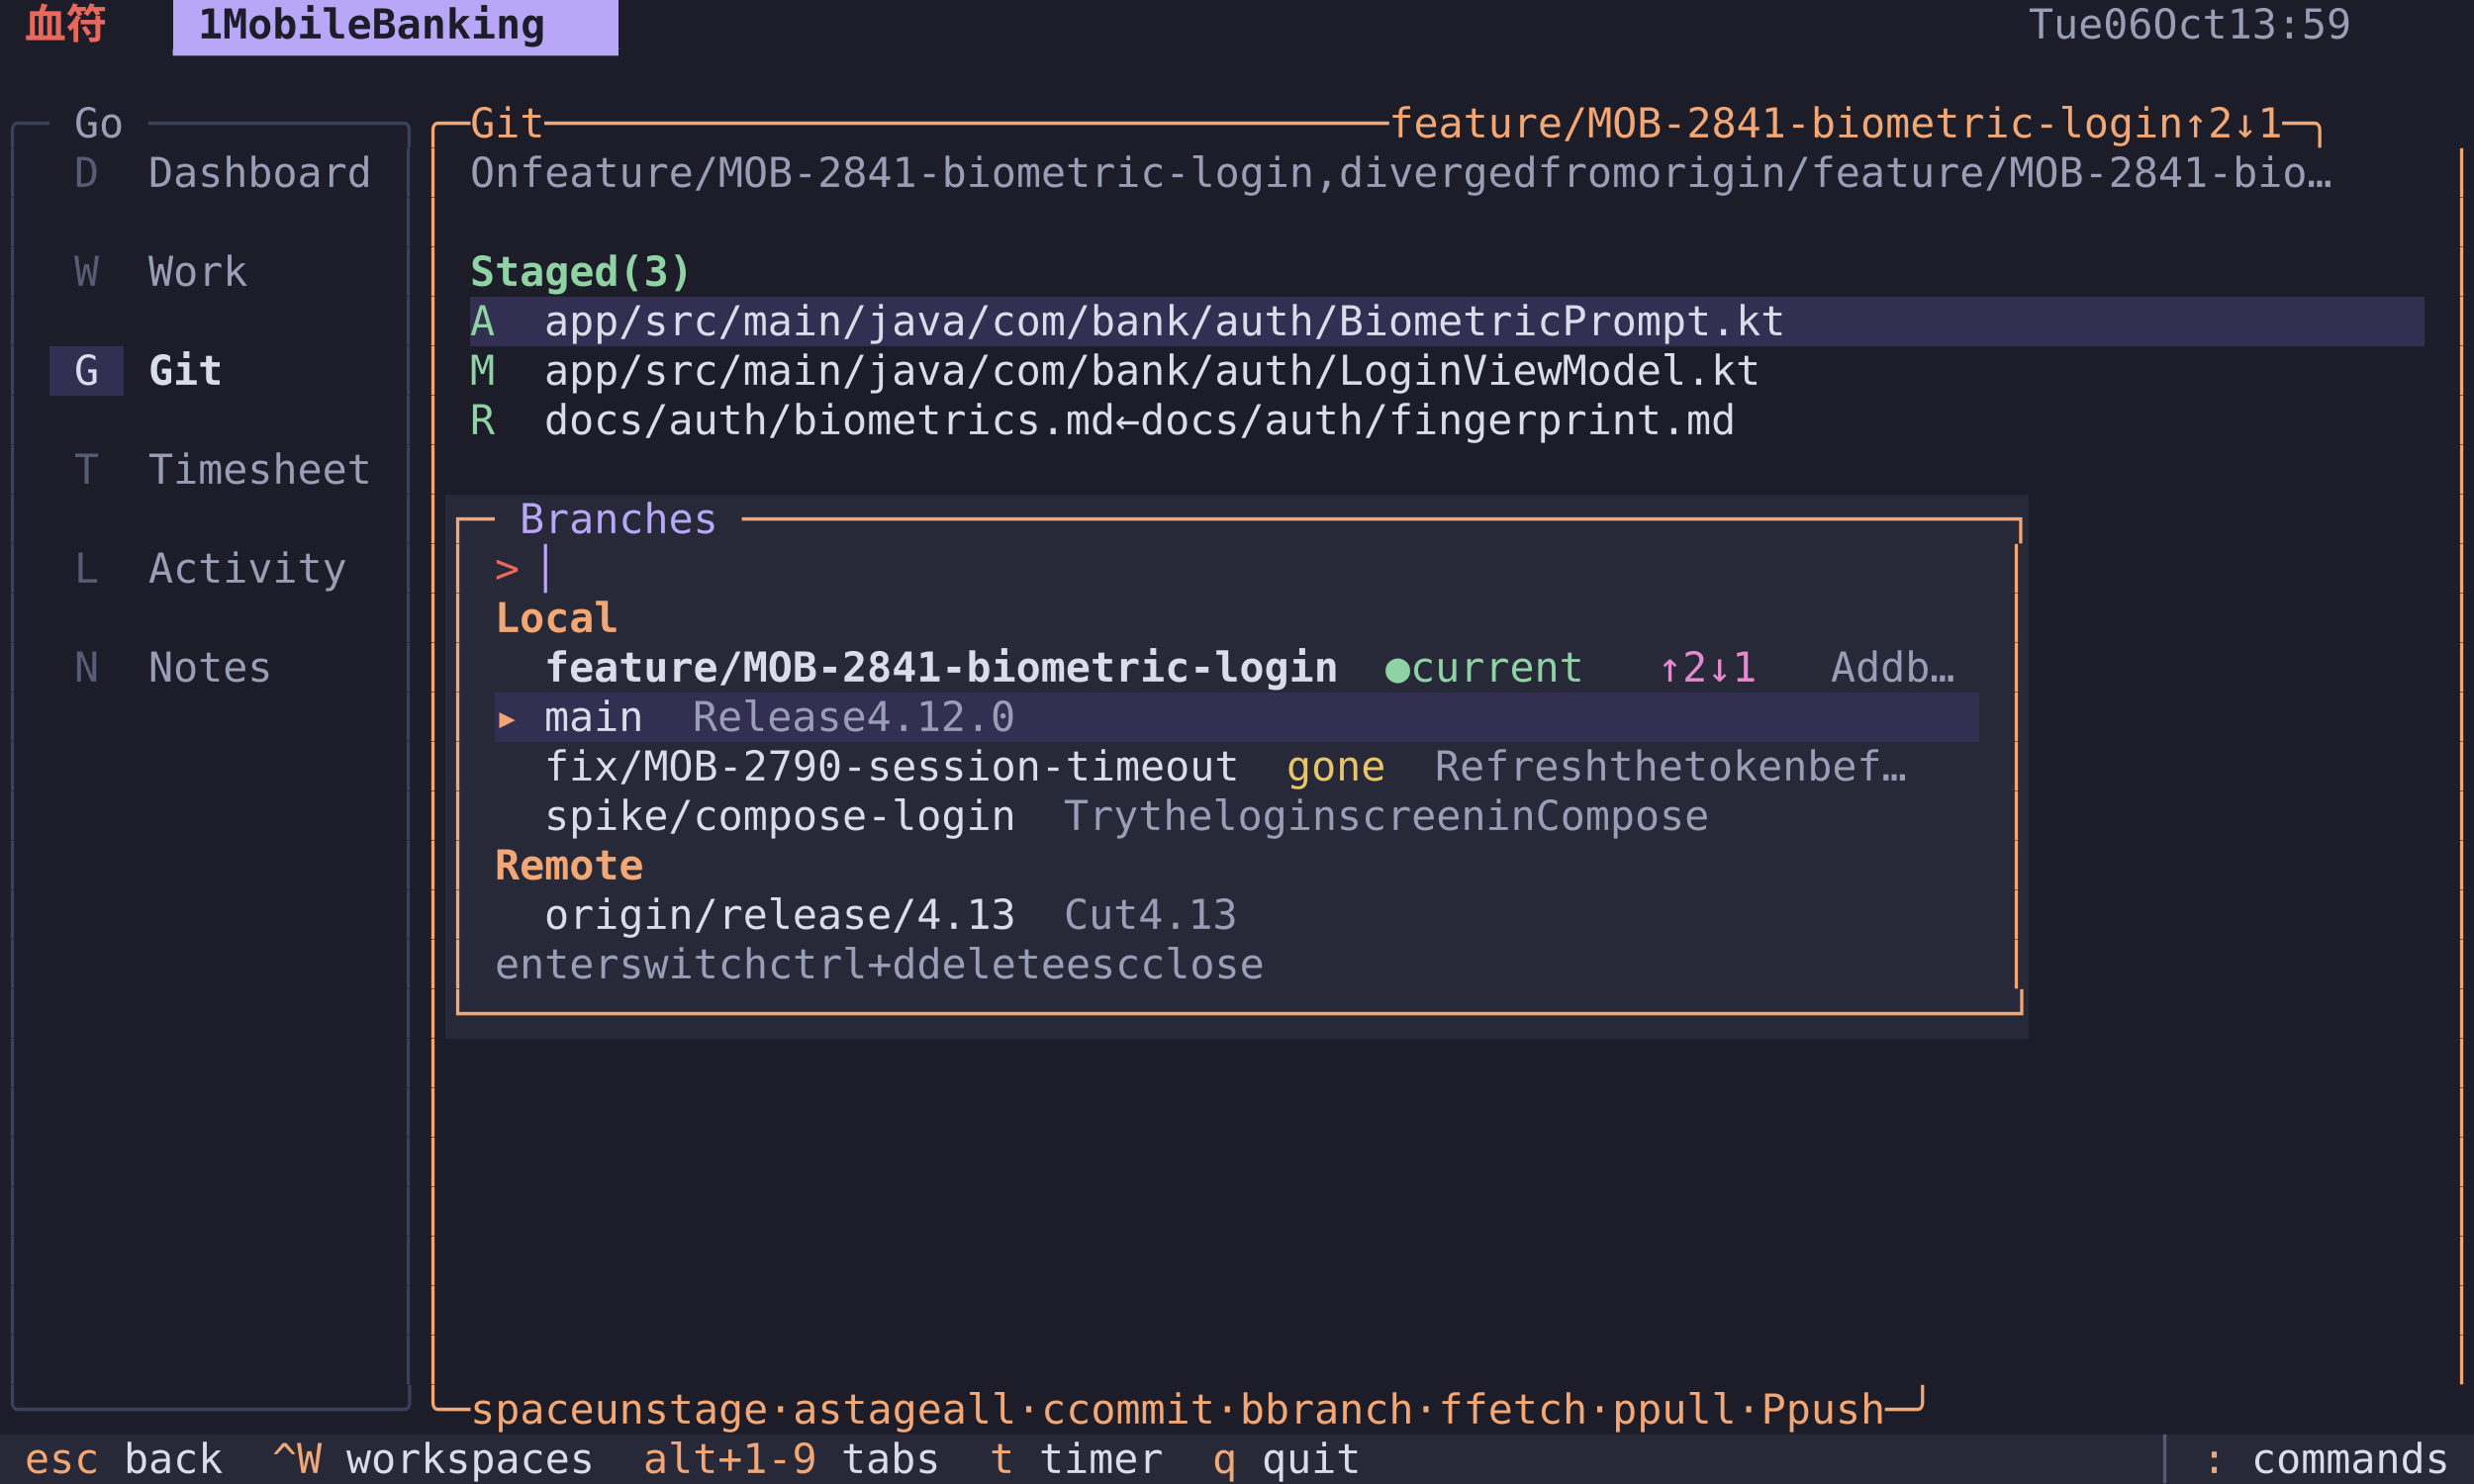
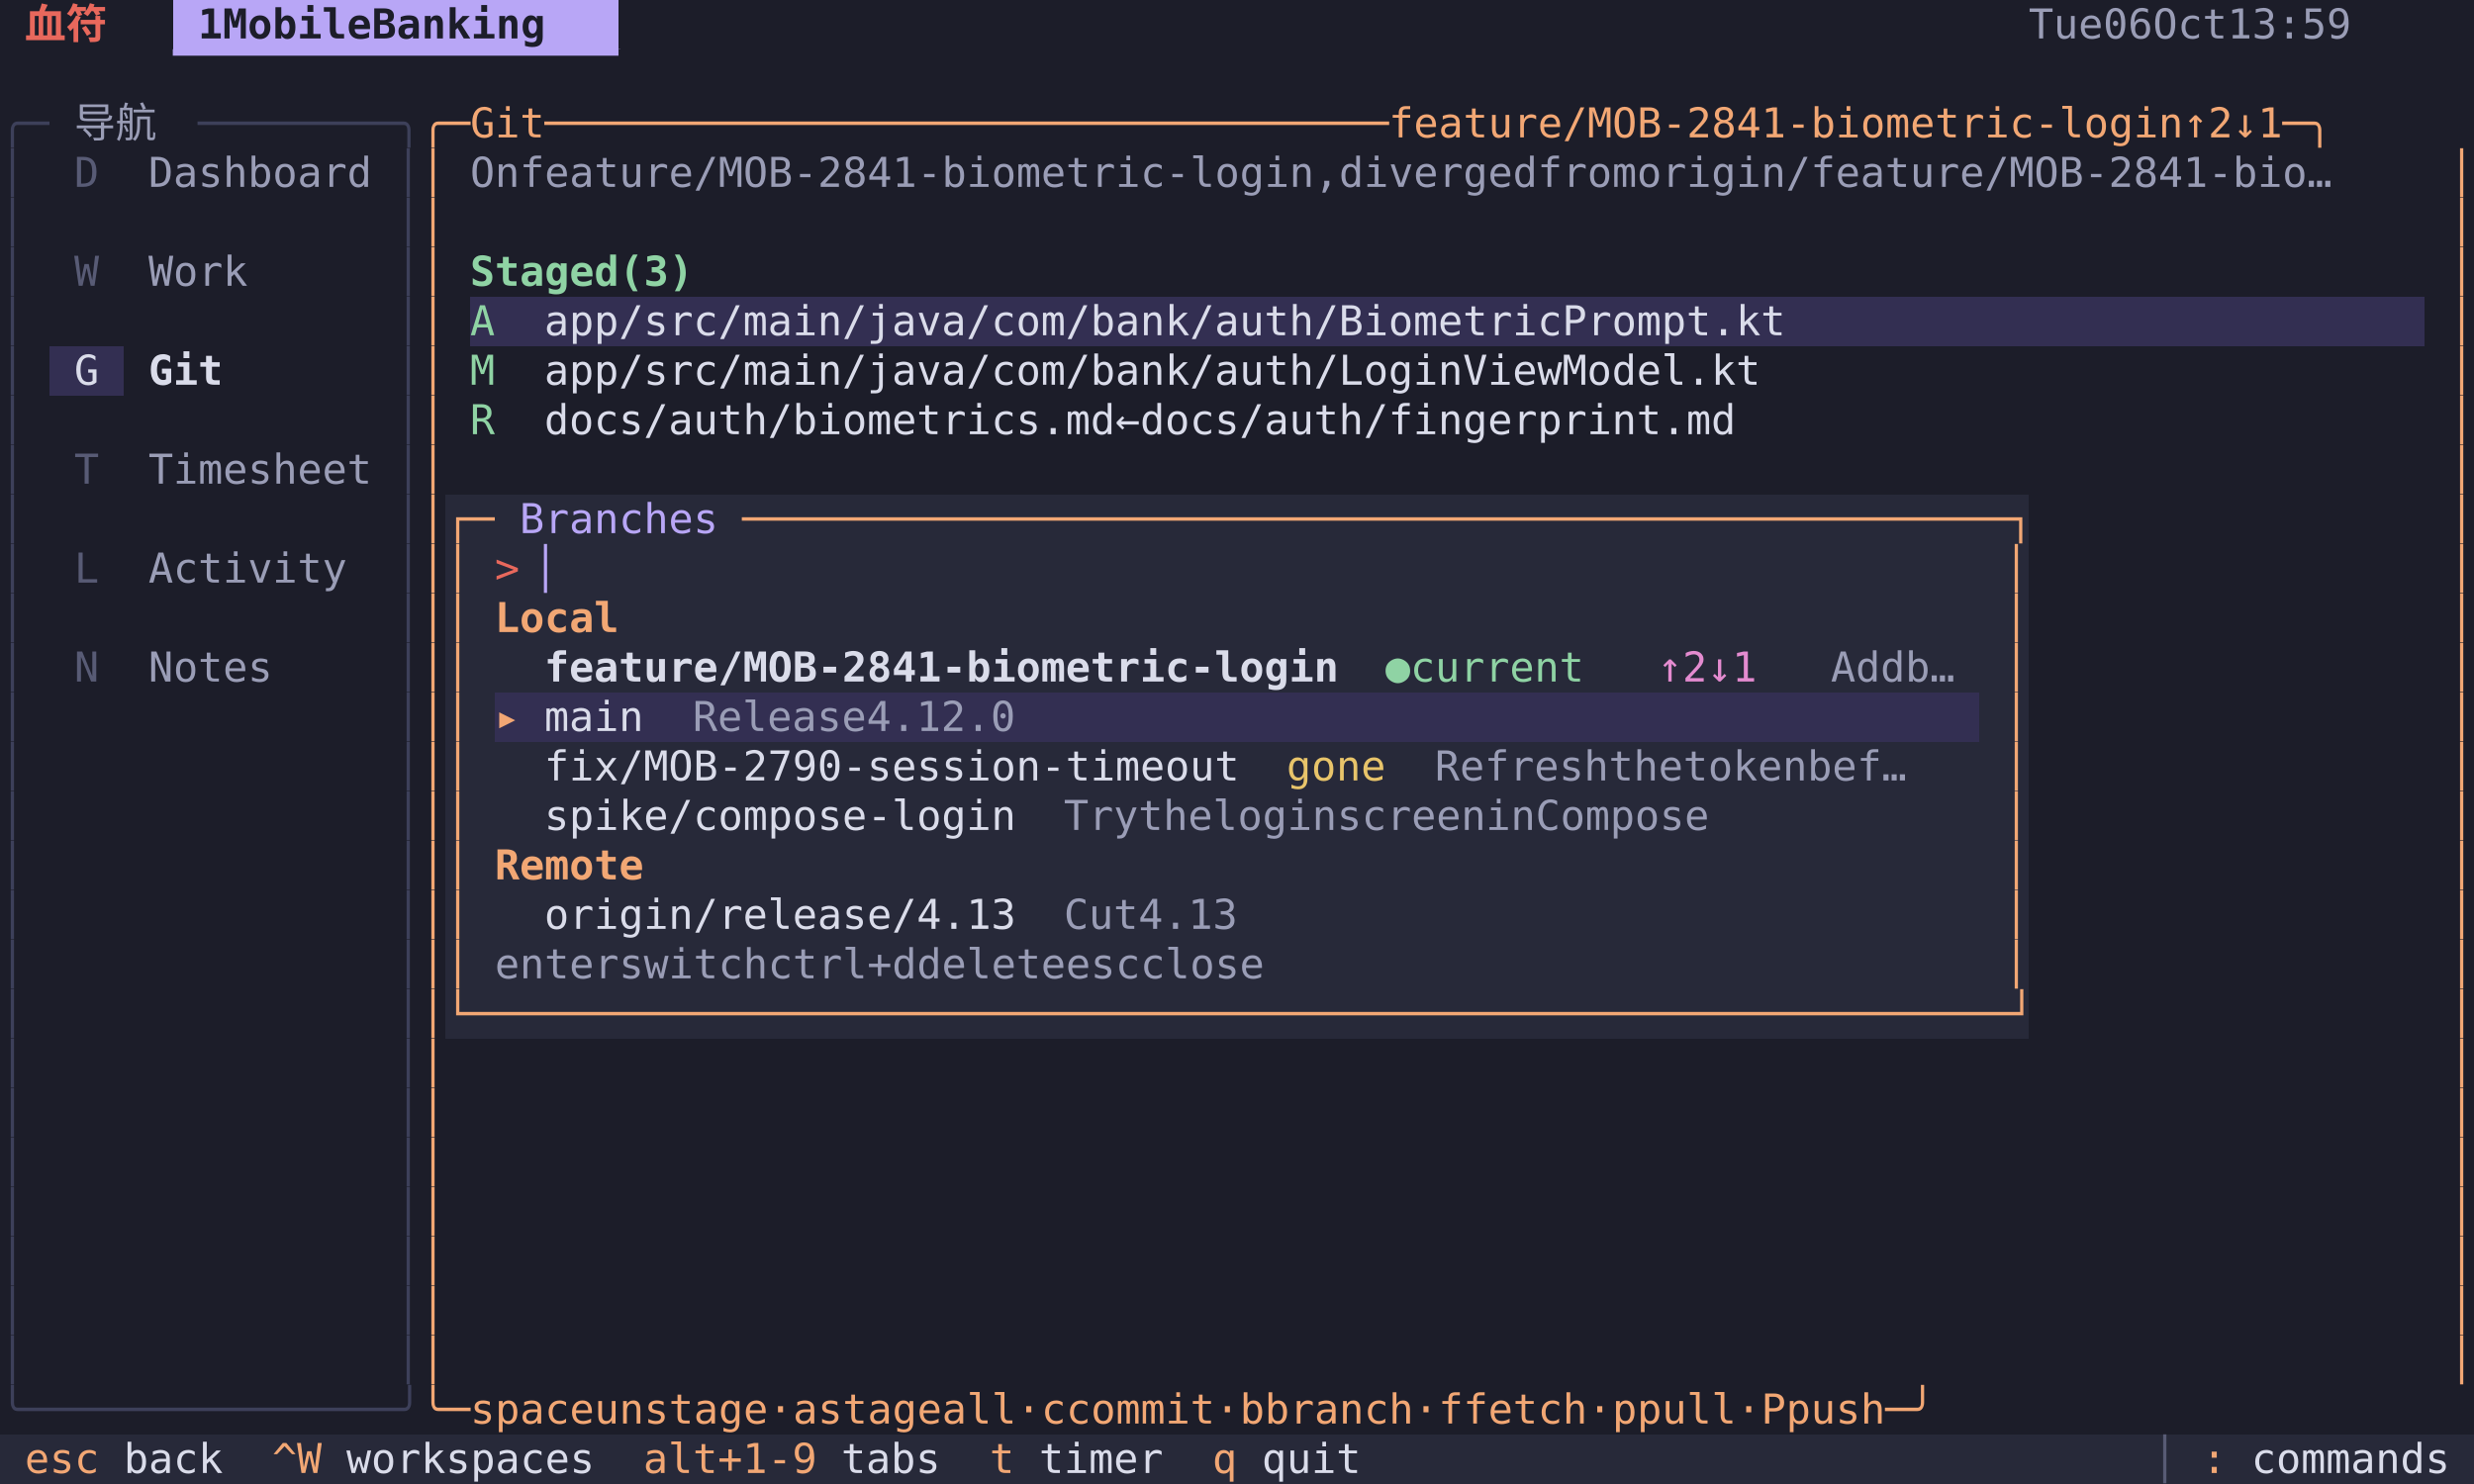
<svg xmlns="http://www.w3.org/2000/svg" width="900" height="540" viewBox="0 0 900 540" font-family="Menlo, 'DejaVu Sans Mono', 'Hiragino Sans GB', 'Noto Sans CJK SC', 'PingFang SC', monospace" font-size="15">
  <rect x="0" y="0" width="9" height="18" fill="#1c1d29" />
  <rect x="9" y="0" width="36" height="18" fill="#1c1d29" />
  <text x="9 27" y="14" fill="#e8685c" font-weight="bold">血符</text>
  <rect x="45" y="0" width="18" height="18" fill="#1c1d29" />
  <rect x="63" y="0" width="162" height="18" fill="#b8a6f6" />
  <text x="72 90 99 108 117 126 135 153 162 171 180 189 198 207" y="14" fill="#1c1d29" font-weight="bold">1MobileBanking</text>
  <rect x="225" y="0" width="513" height="18" fill="#1c1d29" />
  <rect x="738" y="0" width="153" height="18" fill="#1c1d29" />
  <text x="738 747 756 774 783 801 810 819 846 855 864 873 882" y="14" fill="#9a9db6">Tue06Oct13:59</text>
  <rect x="891" y="0" width="9" height="18" fill="#1c1d29" />
  <rect x="0" y="18" width="9" height="18" fill="#1c1d29" />
  <rect x="9" y="18" width="216" height="18" fill="#1c1d29" />
  <text x="63 72 81 90 99 108 117 126 135 144 153 162 171 180 189 198 207 216" y="32" fill="#b8a6f6">▔▔▔▔▔▔▔▔▔▔▔▔▔▔▔▔▔▔</text>
  <rect x="225" y="18" width="675" height="18" fill="#1c1d29" />
  <rect x="0" y="36" width="18" height="18" fill="#1c1d29" />
  <text x="0 9" y="50" fill="#3d405a">╭─</text>
-   <rect x="18" y="36" width="36" height="18" fill="#1c1d29" />
-   <text x="27 36" y="50" fill="#9a9db6">Go</text>
-   <rect x="54" y="36" width="99" height="18" fill="#1c1d29" />
-   <text x="54 63 72 81 90 99 108 117 126 135 144" y="50" fill="#3d405a">──────────╮</text>
+   <rect x="18" y="36" width="54" height="18" fill="#1c1d29" />
+   <text x="27 45" y="50" fill="#9a9db6">导航</text>
+   <rect x="72" y="36" width="81" height="18" fill="#1c1d29" />
+   <text x="72 81 90 99 108 117 126 135 144" y="50" fill="#3d405a">────────╮</text>
  <rect x="153" y="36" width="747" height="18" fill="#1c1d29" />
  <text x="153 162 180 189 198 216 225 234 243 252 261 270 279 288 297 306 315 324 333 342 351 360 369 378 387 396 405 414 423 432 441 450 459 468 477 486 495 504 513 531 540 549 558 567 576 585 594 603 612 621 630 639 648 657 666 675 684 693 702 711 720 729 738 747 756 765 774 783 792 801 810 828 837 855 864 882 891" y="50" fill="#f2a774">╭─Git──────────────────────────────────feature/MOB-2841-biometric-login↑2↓1─╮</text>
  <rect x="0" y="54" width="9" height="18" fill="#1c1d29" />
  <text x="0" y="68" fill="#3d405a">│</text>
  <rect x="9" y="54" width="9" height="18" fill="#1c1d29" />
  <rect x="18" y="54" width="27" height="18" fill="#1c1d29" />
  <text x="27" y="68" fill="#585b75">D</text>
  <rect x="45" y="54" width="90" height="18" fill="#1c1d29" />
  <text x="54 63 72 81 90 99 108 117 126" y="68" fill="#9a9db6">Dashboard</text>
  <rect x="135" y="54" width="9" height="18" fill="#1c1d29" />
  <rect x="144" y="54" width="9" height="18" fill="#1c1d29" />
  <text x="144" y="68" fill="#3d405a">│</text>
  <rect x="153" y="54" width="9" height="18" fill="#1c1d29" />
  <text x="153" y="68" fill="#f2a774">│</text>
  <rect x="162" y="54" width="9" height="18" fill="#1c1d29" />
  <rect x="171" y="54" width="711" height="18" fill="#1c1d29" />
  <text x="171 180 198 207 216 225 234 243 252 261 270 279 288 297 306 315 324 333 342 351 360 369 378 387 396 405 414 423 432 441 450 459 468 477 486 504 513 522 531 540 549 558 567 585 594 603 612 630 639 648 657 666 675 684 693 702 711 720 729 738 747 756 765 774 783 792 801 810 819 828 837 846 855 864 873" y="68" fill="#9a9db6">Onfeature/MOB-2841-biometric-login,divergedfromorigin/feature/MOB-2841-bio…</text>
  <rect x="882" y="54" width="9" height="18" fill="#1c1d29" />
  <rect x="891" y="54" width="9" height="18" fill="#1c1d29" />
  <text x="891" y="68" fill="#f2a774">│</text>
  <rect x="0" y="72" width="9" height="18" fill="#1c1d29" />
  <text x="0" y="86" fill="#3d405a">│</text>
  <rect x="9" y="72" width="135" height="18" fill="#1c1d29" />
  <rect x="144" y="72" width="9" height="18" fill="#1c1d29" />
  <text x="144" y="86" fill="#3d405a">│</text>
  <rect x="153" y="72" width="9" height="18" fill="#1c1d29" />
  <text x="153" y="86" fill="#f2a774">│</text>
  <rect x="162" y="72" width="729" height="18" fill="#1c1d29" />
  <rect x="891" y="72" width="9" height="18" fill="#1c1d29" />
  <text x="891" y="86" fill="#f2a774">│</text>
  <rect x="0" y="90" width="9" height="18" fill="#1c1d29" />
  <text x="0" y="104" fill="#3d405a">│</text>
  <rect x="9" y="90" width="9" height="18" fill="#1c1d29" />
  <rect x="18" y="90" width="27" height="18" fill="#1c1d29" />
  <text x="27" y="104" fill="#585b75">W</text>
  <rect x="45" y="90" width="45" height="18" fill="#1c1d29" />
  <text x="54 63 72 81" y="104" fill="#9a9db6">Work</text>
  <rect x="90" y="90" width="54" height="18" fill="#1c1d29" />
  <rect x="144" y="90" width="9" height="18" fill="#1c1d29" />
  <text x="144" y="104" fill="#3d405a">│</text>
  <rect x="153" y="90" width="9" height="18" fill="#1c1d29" />
  <text x="153" y="104" fill="#f2a774">│</text>
  <rect x="162" y="90" width="9" height="18" fill="#1c1d29" />
  <rect x="171" y="90" width="90" height="18" fill="#1c1d29" />
  <text x="171 180 189 198 207 216 234 243 252" y="104" fill="#8fd3a4" font-weight="bold">Staged(3)</text>
  <rect x="261" y="90" width="630" height="18" fill="#1c1d29" />
  <rect x="891" y="90" width="9" height="18" fill="#1c1d29" />
  <text x="891" y="104" fill="#f2a774">│</text>
  <rect x="0" y="108" width="9" height="18" fill="#1c1d29" />
  <text x="0" y="122" fill="#3d405a">│</text>
  <rect x="9" y="108" width="135" height="18" fill="#1c1d29" />
  <rect x="144" y="108" width="9" height="18" fill="#1c1d29" />
  <text x="144" y="122" fill="#3d405a">│</text>
  <rect x="153" y="108" width="9" height="18" fill="#1c1d29" />
  <text x="153" y="122" fill="#f2a774">│</text>
  <rect x="162" y="108" width="9" height="18" fill="#1c1d29" />
  <rect x="171" y="108" width="27" height="18" fill="#332f52" />
  <text x="171" y="122" fill="#8fd3a4">A</text>
  <rect x="198" y="108" width="684" height="18" fill="#332f52" />
  <text x="198 207 216 225 234 243 252 261 270 279 288 297 306 315 324 333 342 351 360 369 378 387 396 405 414 423 432 441 450 459 468 477 486 495 504 513 522 531 540 549 558 567 576 585 594 603 612 621 630 639" y="122" fill="#dadcea">app/src/main/java/com/bank/auth/BiometricPrompt.kt</text>
  <rect x="882" y="108" width="9" height="18" fill="#1c1d29" />
  <rect x="891" y="108" width="9" height="18" fill="#1c1d29" />
  <text x="891" y="122" fill="#f2a774">│</text>
  <rect x="0" y="126" width="9" height="18" fill="#1c1d29" />
  <text x="0" y="140" fill="#3d405a">│</text>
  <rect x="9" y="126" width="9" height="18" fill="#1c1d29" />
  <rect x="18" y="126" width="27" height="18" fill="#332f52" />
  <text x="27" y="140" fill="#dadcea">G</text>
  <rect x="45" y="126" width="36" height="18" fill="#1c1d29" />
  <text x="54 63 72" y="140" fill="#dadcea" font-weight="bold">Git</text>
  <rect x="81" y="126" width="63" height="18" fill="#1c1d29" />
  <rect x="144" y="126" width="9" height="18" fill="#1c1d29" />
  <text x="144" y="140" fill="#3d405a">│</text>
  <rect x="153" y="126" width="9" height="18" fill="#1c1d29" />
  <text x="153" y="140" fill="#f2a774">│</text>
  <rect x="162" y="126" width="9" height="18" fill="#1c1d29" />
  <rect x="171" y="126" width="27" height="18" fill="#1c1d29" />
  <text x="171" y="140" fill="#8fd3a4">M</text>
  <rect x="198" y="126" width="441" height="18" fill="#1c1d29" />
  <text x="198 207 216 225 234 243 252 261 270 279 288 297 306 315 324 333 342 351 360 369 378 387 396 405 414 423 432 441 450 459 468 477 486 495 504 513 522 531 540 549 558 567 576 585 594 603 612 621 630" y="140" fill="#dadcea">app/src/main/java/com/bank/auth/LoginViewModel.kt</text>
  <rect x="639" y="126" width="252" height="18" fill="#1c1d29" />
  <rect x="891" y="126" width="9" height="18" fill="#1c1d29" />
  <text x="891" y="140" fill="#f2a774">│</text>
  <rect x="0" y="144" width="9" height="18" fill="#1c1d29" />
  <text x="0" y="158" fill="#3d405a">│</text>
  <rect x="9" y="144" width="135" height="18" fill="#1c1d29" />
  <rect x="144" y="144" width="9" height="18" fill="#1c1d29" />
  <text x="144" y="158" fill="#3d405a">│</text>
  <rect x="153" y="144" width="9" height="18" fill="#1c1d29" />
  <text x="153" y="158" fill="#f2a774">│</text>
  <rect x="162" y="144" width="9" height="18" fill="#1c1d29" />
  <rect x="171" y="144" width="27" height="18" fill="#1c1d29" />
  <text x="171" y="158" fill="#8fd3a4">R</text>
  <rect x="198" y="144" width="450" height="18" fill="#1c1d29" />
  <text x="198 207 216 225 234 243 252 261 270 279 288 297 306 315 324 333 342 351 360 369 378 387 396 414 432 441 450 459 468 477 486 495 504 513 522 531 540 549 558 567 576 585 594 603 612 621 630 639" y="158" fill="#dadcea">docs/auth/biometrics.md←docs/auth/fingerprint.md</text>
  <rect x="648" y="144" width="243" height="18" fill="#1c1d29" />
  <rect x="891" y="144" width="9" height="18" fill="#1c1d29" />
  <text x="891" y="158" fill="#f2a774">│</text>
  <rect x="0" y="162" width="9" height="18" fill="#1c1d29" />
  <text x="0" y="176" fill="#3d405a">│</text>
  <rect x="9" y="162" width="9" height="18" fill="#1c1d29" />
  <rect x="18" y="162" width="27" height="18" fill="#1c1d29" />
  <text x="27" y="176" fill="#585b75">T</text>
  <rect x="45" y="162" width="90" height="18" fill="#1c1d29" />
  <text x="54 63 72 81 90 99 108 117 126" y="176" fill="#9a9db6">Timesheet</text>
  <rect x="135" y="162" width="9" height="18" fill="#1c1d29" />
  <rect x="144" y="162" width="9" height="18" fill="#1c1d29" />
  <text x="144" y="176" fill="#3d405a">│</text>
  <rect x="153" y="162" width="9" height="18" fill="#1c1d29" />
  <text x="153" y="176" fill="#f2a774">│</text>
  <rect x="162" y="162" width="729" height="18" fill="#1c1d29" />
  <rect x="891" y="162" width="9" height="18" fill="#1c1d29" />
  <text x="891" y="176" fill="#f2a774">│</text>
  <rect x="0" y="180" width="9" height="18" fill="#1c1d29" />
  <text x="0" y="194" fill="#3d405a">│</text>
  <rect x="9" y="180" width="135" height="18" fill="#1c1d29" />
  <rect x="144" y="180" width="9" height="18" fill="#1c1d29" />
  <text x="144" y="194" fill="#3d405a">│</text>
  <rect x="153" y="180" width="9" height="18" fill="#1c1d29" />
  <text x="153" y="194" fill="#f2a774">│</text>
  <rect x="162" y="180" width="18" height="18" fill="#272939" />
  <text x="162 171" y="194" fill="#f2a774">┌─</text>
  <rect x="180" y="180" width="90" height="18" fill="#272939" />
  <text x="189 198 207 216 225 234 243 252" y="194" fill="#b8a6f6">Branches</text>
  <rect x="270" y="180" width="468" height="18" fill="#272939" />
  <text x="270 279 288 297 306 315 324 333 342 351 360 369 378 387 396 405 414 423 432 441 450 459 468 477 486 495 504 513 522 531 540 549 558 567 576 585 594 603 612 621 630 639 648 657 666 675 684 693 702 711 720 729" y="194" fill="#f2a774">───────────────────────────────────────────────────┐</text>
  <rect x="738" y="180" width="153" height="18" fill="#1c1d29" />
  <rect x="891" y="180" width="9" height="18" fill="#1c1d29" />
  <text x="891" y="194" fill="#f2a774">│</text>
  <rect x="0" y="198" width="9" height="18" fill="#1c1d29" />
  <text x="0" y="212" fill="#3d405a">│</text>
  <rect x="9" y="198" width="9" height="18" fill="#1c1d29" />
  <rect x="18" y="198" width="27" height="18" fill="#1c1d29" />
  <text x="27" y="212" fill="#585b75">L</text>
  <rect x="45" y="198" width="81" height="18" fill="#1c1d29" />
  <text x="54 63 72 81 90 99 108 117" y="212" fill="#9a9db6">Activity</text>
  <rect x="126" y="198" width="18" height="18" fill="#1c1d29" />
  <rect x="144" y="198" width="9" height="18" fill="#1c1d29" />
  <text x="144" y="212" fill="#3d405a">│</text>
  <rect x="153" y="198" width="9" height="18" fill="#1c1d29" />
  <text x="153" y="212" fill="#f2a774">│</text>
  <rect x="162" y="198" width="9" height="18" fill="#272939" />
  <text x="162" y="212" fill="#f2a774">│</text>
  <rect x="171" y="198" width="9" height="18" fill="#272939" />
  <rect x="180" y="198" width="18" height="18" fill="#272939" />
  <text x="180" y="212" fill="#e8685c">&gt;</text>
  <rect x="198" y="198" width="9" height="18" fill="#272939" />
  <text x="198" y="212" fill="#b8a6f6">▏</text>
  <rect x="207" y="198" width="522" height="18" fill="#272939" />
  <rect x="729" y="198" width="9" height="18" fill="#272939" />
  <text x="729" y="212" fill="#f2a774">│</text>
  <rect x="738" y="198" width="153" height="18" fill="#1c1d29" />
  <rect x="891" y="198" width="9" height="18" fill="#1c1d29" />
  <text x="891" y="212" fill="#f2a774">│</text>
  <rect x="0" y="216" width="9" height="18" fill="#1c1d29" />
  <text x="0" y="230" fill="#3d405a">│</text>
  <rect x="9" y="216" width="135" height="18" fill="#1c1d29" />
  <rect x="144" y="216" width="9" height="18" fill="#1c1d29" />
  <text x="144" y="230" fill="#3d405a">│</text>
  <rect x="153" y="216" width="9" height="18" fill="#1c1d29" />
  <text x="153" y="230" fill="#f2a774">│</text>
  <rect x="162" y="216" width="9" height="18" fill="#272939" />
  <text x="162" y="230" fill="#f2a774">│</text>
  <rect x="171" y="216" width="9" height="18" fill="#272939" />
  <rect x="180" y="216" width="45" height="18" fill="#272939" />
  <text x="180 189 198 207 216" y="230" fill="#f2a774" font-weight="bold">Local</text>
  <rect x="225" y="216" width="504" height="18" fill="#272939" />
  <rect x="729" y="216" width="9" height="18" fill="#272939" />
  <text x="729" y="230" fill="#f2a774">│</text>
  <rect x="738" y="216" width="153" height="18" fill="#1c1d29" />
  <rect x="891" y="216" width="9" height="18" fill="#1c1d29" />
  <text x="891" y="230" fill="#f2a774">│</text>
  <rect x="0" y="234" width="9" height="18" fill="#1c1d29" />
  <text x="0" y="248" fill="#3d405a">│</text>
  <rect x="9" y="234" width="9" height="18" fill="#1c1d29" />
  <rect x="18" y="234" width="27" height="18" fill="#1c1d29" />
  <text x="27" y="248" fill="#585b75">N</text>
  <rect x="45" y="234" width="54" height="18" fill="#1c1d29" />
  <text x="54 63 72 81 90" y="248" fill="#9a9db6">Notes</text>
  <rect x="99" y="234" width="45" height="18" fill="#1c1d29" />
  <rect x="144" y="234" width="9" height="18" fill="#1c1d29" />
  <text x="144" y="248" fill="#3d405a">│</text>
  <rect x="153" y="234" width="9" height="18" fill="#1c1d29" />
  <text x="153" y="248" fill="#f2a774">│</text>
  <rect x="162" y="234" width="9" height="18" fill="#272939" />
  <text x="162" y="248" fill="#f2a774">│</text>
  <rect x="171" y="234" width="9" height="18" fill="#272939" />
  <rect x="180" y="234" width="18" height="18" fill="#272939" />
  <rect x="198" y="234" width="288" height="18" fill="#272939" />
  <text x="198 207 216 225 234 243 252 261 270 279 288 297 306 315 324 333 342 351 360 369 378 387 396 405 414 423 432 441 450 459 468 477" y="248" fill="#dadcea" font-weight="bold">feature/MOB-2841-biometric-login</text>
  <rect x="486" y="234" width="99" height="18" fill="#272939" />
  <text x="504 522 531 540 549 558 567 576" y="248" fill="#8fd3a4">●current</text>
  <rect x="585" y="234" width="63" height="18" fill="#272939" />
  <text x="603 612 630 639" y="248" fill="#e48bd0">↑2↓1</text>
  <rect x="648" y="234" width="72" height="18" fill="#272939" />
  <text x="666 675 684 702 711" y="248" fill="#9a9db6">Addb…</text>
  <rect x="720" y="234" width="9" height="18" fill="#272939" />
  <rect x="729" y="234" width="9" height="18" fill="#272939" />
  <text x="729" y="248" fill="#f2a774">│</text>
  <rect x="738" y="234" width="153" height="18" fill="#1c1d29" />
  <rect x="891" y="234" width="9" height="18" fill="#1c1d29" />
  <text x="891" y="248" fill="#f2a774">│</text>
  <rect x="0" y="252" width="9" height="18" fill="#1c1d29" />
  <text x="0" y="266" fill="#3d405a">│</text>
  <rect x="9" y="252" width="135" height="18" fill="#1c1d29" />
  <rect x="144" y="252" width="9" height="18" fill="#1c1d29" />
  <text x="144" y="266" fill="#3d405a">│</text>
  <rect x="153" y="252" width="9" height="18" fill="#1c1d29" />
  <text x="153" y="266" fill="#f2a774">│</text>
  <rect x="162" y="252" width="9" height="18" fill="#272939" />
  <text x="162" y="266" fill="#f2a774">│</text>
  <rect x="171" y="252" width="9" height="18" fill="#272939" />
  <rect x="180" y="252" width="18" height="18" fill="#332f52" />
  <text x="180" y="266" fill="#f2a774">▸</text>
  <rect x="198" y="252" width="36" height="18" fill="#332f52" />
  <text x="198 207 216 225" y="266" fill="#dadcea">main</text>
  <rect x="234" y="252" width="144" height="18" fill="#332f52" />
  <text x="252 261 270 279 288 297 306 324 333 342 351 360 369" y="266" fill="#9a9db6">Release4.12.0</text>
  <rect x="378" y="252" width="342" height="18" fill="#332f52" />
  <rect x="720" y="252" width="9" height="18" fill="#272939" />
  <rect x="729" y="252" width="9" height="18" fill="#272939" />
  <text x="729" y="266" fill="#f2a774">│</text>
  <rect x="738" y="252" width="153" height="18" fill="#1c1d29" />
  <rect x="891" y="252" width="9" height="18" fill="#1c1d29" />
  <text x="891" y="266" fill="#f2a774">│</text>
  <rect x="0" y="270" width="9" height="18" fill="#1c1d29" />
  <text x="0" y="284" fill="#3d405a">│</text>
  <rect x="9" y="270" width="135" height="18" fill="#1c1d29" />
  <rect x="144" y="270" width="9" height="18" fill="#1c1d29" />
  <text x="144" y="284" fill="#3d405a">│</text>
  <rect x="153" y="270" width="9" height="18" fill="#1c1d29" />
  <text x="153" y="284" fill="#f2a774">│</text>
  <rect x="162" y="270" width="9" height="18" fill="#272939" />
  <text x="162" y="284" fill="#f2a774">│</text>
  <rect x="171" y="270" width="9" height="18" fill="#272939" />
  <rect x="180" y="270" width="18" height="18" fill="#272939" />
  <rect x="198" y="270" width="252" height="18" fill="#272939" />
  <text x="198 207 216 225 234 243 252 261 270 279 288 297 306 315 324 333 342 351 360 369 378 387 396 405 414 423 432 441" y="284" fill="#dadcea">fix/MOB-2790-session-timeout</text>
  <rect x="450" y="270" width="54" height="18" fill="#272939" />
  <text x="468 477 486 495" y="284" fill="#e8c46a">gone</text>
  <rect x="504" y="270" width="216" height="18" fill="#272939" />
  <text x="522 531 540 549 558 567 576 594 603 612 630 639 648 657 666 684 693 702 711" y="284" fill="#9a9db6">Refreshthetokenbef…</text>
  <rect x="720" y="270" width="9" height="18" fill="#272939" />
  <rect x="729" y="270" width="9" height="18" fill="#272939" />
  <text x="729" y="284" fill="#f2a774">│</text>
  <rect x="738" y="270" width="153" height="18" fill="#1c1d29" />
  <rect x="891" y="270" width="9" height="18" fill="#1c1d29" />
  <text x="891" y="284" fill="#f2a774">│</text>
  <rect x="0" y="288" width="9" height="18" fill="#1c1d29" />
  <text x="0" y="302" fill="#3d405a">│</text>
  <rect x="9" y="288" width="135" height="18" fill="#1c1d29" />
  <rect x="144" y="288" width="9" height="18" fill="#1c1d29" />
  <text x="144" y="302" fill="#3d405a">│</text>
  <rect x="153" y="288" width="9" height="18" fill="#1c1d29" />
  <text x="153" y="302" fill="#f2a774">│</text>
  <rect x="162" y="288" width="9" height="18" fill="#272939" />
  <text x="162" y="302" fill="#f2a774">│</text>
  <rect x="171" y="288" width="9" height="18" fill="#272939" />
  <rect x="180" y="288" width="18" height="18" fill="#272939" />
  <rect x="198" y="288" width="171" height="18" fill="#272939" />
  <text x="198 207 216 225 234 243 252 261 270 279 288 297 306 315 324 333 342 351 360" y="302" fill="#dadcea">spike/compose-login</text>
  <rect x="369" y="288" width="297" height="18" fill="#272939" />
  <text x="387 396 405 423 432 441 459 468 477 486 495 513 522 531 540 549 558 576 585 603 612 621 630 639 648 657" y="302" fill="#9a9db6">TrytheloginscreeninCompose</text>
  <rect x="666" y="288" width="63" height="18" fill="#272939" />
  <rect x="729" y="288" width="9" height="18" fill="#272939" />
  <text x="729" y="302" fill="#f2a774">│</text>
  <rect x="738" y="288" width="153" height="18" fill="#1c1d29" />
  <rect x="891" y="288" width="9" height="18" fill="#1c1d29" />
  <text x="891" y="302" fill="#f2a774">│</text>
  <rect x="0" y="306" width="9" height="18" fill="#1c1d29" />
  <text x="0" y="320" fill="#3d405a">│</text>
  <rect x="9" y="306" width="135" height="18" fill="#1c1d29" />
  <rect x="144" y="306" width="9" height="18" fill="#1c1d29" />
  <text x="144" y="320" fill="#3d405a">│</text>
  <rect x="153" y="306" width="9" height="18" fill="#1c1d29" />
  <text x="153" y="320" fill="#f2a774">│</text>
  <rect x="162" y="306" width="9" height="18" fill="#272939" />
  <text x="162" y="320" fill="#f2a774">│</text>
  <rect x="171" y="306" width="9" height="18" fill="#272939" />
  <rect x="180" y="306" width="54" height="18" fill="#272939" />
  <text x="180 189 198 207 216 225" y="320" fill="#f2a774" font-weight="bold">Remote</text>
  <rect x="234" y="306" width="495" height="18" fill="#272939" />
  <rect x="729" y="306" width="9" height="18" fill="#272939" />
  <text x="729" y="320" fill="#f2a774">│</text>
  <rect x="738" y="306" width="153" height="18" fill="#1c1d29" />
  <rect x="891" y="306" width="9" height="18" fill="#1c1d29" />
  <text x="891" y="320" fill="#f2a774">│</text>
  <rect x="0" y="324" width="9" height="18" fill="#1c1d29" />
  <text x="0" y="338" fill="#3d405a">│</text>
  <rect x="9" y="324" width="135" height="18" fill="#1c1d29" />
  <rect x="144" y="324" width="9" height="18" fill="#1c1d29" />
  <text x="144" y="338" fill="#3d405a">│</text>
  <rect x="153" y="324" width="9" height="18" fill="#1c1d29" />
  <text x="153" y="338" fill="#f2a774">│</text>
  <rect x="162" y="324" width="9" height="18" fill="#272939" />
  <text x="162" y="338" fill="#f2a774">│</text>
  <rect x="171" y="324" width="9" height="18" fill="#272939" />
  <rect x="180" y="324" width="18" height="18" fill="#272939" />
  <rect x="198" y="324" width="171" height="18" fill="#272939" />
  <text x="198 207 216 225 234 243 252 261 270 279 288 297 306 315 324 333 342 351 360" y="338" fill="#dadcea">origin/release/4.13</text>
  <rect x="369" y="324" width="90" height="18" fill="#272939" />
  <text x="387 396 405 423 432 441 450" y="338" fill="#9a9db6">Cut4.13</text>
  <rect x="459" y="324" width="270" height="18" fill="#272939" />
  <rect x="729" y="324" width="9" height="18" fill="#272939" />
  <text x="729" y="338" fill="#f2a774">│</text>
  <rect x="738" y="324" width="153" height="18" fill="#1c1d29" />
  <rect x="891" y="324" width="9" height="18" fill="#1c1d29" />
  <text x="891" y="338" fill="#f2a774">│</text>
  <rect x="0" y="342" width="9" height="18" fill="#1c1d29" />
  <text x="0" y="356" fill="#3d405a">│</text>
  <rect x="9" y="342" width="135" height="18" fill="#1c1d29" />
  <rect x="144" y="342" width="9" height="18" fill="#1c1d29" />
  <text x="144" y="356" fill="#3d405a">│</text>
  <rect x="153" y="342" width="9" height="18" fill="#1c1d29" />
  <text x="153" y="356" fill="#f2a774">│</text>
  <rect x="162" y="342" width="9" height="18" fill="#272939" />
  <text x="162" y="356" fill="#f2a774">│</text>
  <rect x="171" y="342" width="9" height="18" fill="#272939" />
  <rect x="180" y="342" width="342" height="18" fill="#272939" />
  <text x="180 189 198 207 216 234 243 252 261 270 279 306 315 324 333 342 351 369 378 387 396 405 414 441 450 459 477 486 495 504 513" y="356" fill="#9a9db6">enterswitchctrl+ddeleteescclose</text>
  <rect x="522" y="342" width="207" height="18" fill="#272939" />
  <rect x="729" y="342" width="9" height="18" fill="#272939" />
  <text x="729" y="356" fill="#f2a774">│</text>
  <rect x="738" y="342" width="153" height="18" fill="#1c1d29" />
  <rect x="891" y="342" width="9" height="18" fill="#1c1d29" />
  <text x="891" y="356" fill="#f2a774">│</text>
  <rect x="0" y="360" width="9" height="18" fill="#1c1d29" />
  <text x="0" y="374" fill="#3d405a">│</text>
  <rect x="9" y="360" width="135" height="18" fill="#1c1d29" />
  <rect x="144" y="360" width="9" height="18" fill="#1c1d29" />
  <text x="144" y="374" fill="#3d405a">│</text>
  <rect x="153" y="360" width="9" height="18" fill="#1c1d29" />
  <text x="153" y="374" fill="#f2a774">│</text>
  <rect x="162" y="360" width="576" height="18" fill="#272939" />
  <text x="162 171 180 189 198 207 216 225 234 243 252 261 270 279 288 297 306 315 324 333 342 351 360 369 378 387 396 405 414 423 432 441 450 459 468 477 486 495 504 513 522 531 540 549 558 567 576 585 594 603 612 621 630 639 648 657 666 675 684 693 702 711 720 729" y="374" fill="#f2a774">└──────────────────────────────────────────────────────────────┘</text>
  <rect x="738" y="360" width="153" height="18" fill="#1c1d29" />
  <rect x="891" y="360" width="9" height="18" fill="#1c1d29" />
  <text x="891" y="374" fill="#f2a774">│</text>
  <rect x="0" y="378" width="9" height="18" fill="#1c1d29" />
  <text x="0" y="392" fill="#3d405a">│</text>
  <rect x="9" y="378" width="135" height="18" fill="#1c1d29" />
  <rect x="144" y="378" width="9" height="18" fill="#1c1d29" />
  <text x="144" y="392" fill="#3d405a">│</text>
  <rect x="153" y="378" width="9" height="18" fill="#1c1d29" />
  <text x="153" y="392" fill="#f2a774">│</text>
  <rect x="162" y="378" width="729" height="18" fill="#1c1d29" />
  <rect x="891" y="378" width="9" height="18" fill="#1c1d29" />
  <text x="891" y="392" fill="#f2a774">│</text>
  <rect x="0" y="396" width="9" height="18" fill="#1c1d29" />
  <text x="0" y="410" fill="#3d405a">│</text>
  <rect x="9" y="396" width="135" height="18" fill="#1c1d29" />
  <rect x="144" y="396" width="9" height="18" fill="#1c1d29" />
  <text x="144" y="410" fill="#3d405a">│</text>
  <rect x="153" y="396" width="9" height="18" fill="#1c1d29" />
  <text x="153" y="410" fill="#f2a774">│</text>
  <rect x="162" y="396" width="729" height="18" fill="#1c1d29" />
  <rect x="891" y="396" width="9" height="18" fill="#1c1d29" />
  <text x="891" y="410" fill="#f2a774">│</text>
  <rect x="0" y="414" width="9" height="18" fill="#1c1d29" />
  <text x="0" y="428" fill="#3d405a">│</text>
  <rect x="9" y="414" width="135" height="18" fill="#1c1d29" />
  <rect x="144" y="414" width="9" height="18" fill="#1c1d29" />
  <text x="144" y="428" fill="#3d405a">│</text>
  <rect x="153" y="414" width="9" height="18" fill="#1c1d29" />
  <text x="153" y="428" fill="#f2a774">│</text>
  <rect x="162" y="414" width="729" height="18" fill="#1c1d29" />
  <rect x="891" y="414" width="9" height="18" fill="#1c1d29" />
  <text x="891" y="428" fill="#f2a774">│</text>
  <rect x="0" y="432" width="9" height="18" fill="#1c1d29" />
  <text x="0" y="446" fill="#3d405a">│</text>
  <rect x="9" y="432" width="135" height="18" fill="#1c1d29" />
  <rect x="144" y="432" width="9" height="18" fill="#1c1d29" />
  <text x="144" y="446" fill="#3d405a">│</text>
  <rect x="153" y="432" width="9" height="18" fill="#1c1d29" />
  <text x="153" y="446" fill="#f2a774">│</text>
  <rect x="162" y="432" width="729" height="18" fill="#1c1d29" />
  <rect x="891" y="432" width="9" height="18" fill="#1c1d29" />
  <text x="891" y="446" fill="#f2a774">│</text>
  <rect x="0" y="450" width="9" height="18" fill="#1c1d29" />
  <text x="0" y="464" fill="#3d405a">│</text>
  <rect x="9" y="450" width="135" height="18" fill="#1c1d29" />
  <rect x="144" y="450" width="9" height="18" fill="#1c1d29" />
  <text x="144" y="464" fill="#3d405a">│</text>
  <rect x="153" y="450" width="9" height="18" fill="#1c1d29" />
  <text x="153" y="464" fill="#f2a774">│</text>
  <rect x="162" y="450" width="729" height="18" fill="#1c1d29" />
  <rect x="891" y="450" width="9" height="18" fill="#1c1d29" />
  <text x="891" y="464" fill="#f2a774">│</text>
  <rect x="0" y="468" width="9" height="18" fill="#1c1d29" />
  <text x="0" y="482" fill="#3d405a">│</text>
  <rect x="9" y="468" width="135" height="18" fill="#1c1d29" />
  <rect x="144" y="468" width="9" height="18" fill="#1c1d29" />
  <text x="144" y="482" fill="#3d405a">│</text>
  <rect x="153" y="468" width="9" height="18" fill="#1c1d29" />
  <text x="153" y="482" fill="#f2a774">│</text>
  <rect x="162" y="468" width="729" height="18" fill="#1c1d29" />
  <rect x="891" y="468" width="9" height="18" fill="#1c1d29" />
  <text x="891" y="482" fill="#f2a774">│</text>
  <rect x="0" y="486" width="9" height="18" fill="#1c1d29" />
  <text x="0" y="500" fill="#3d405a">│</text>
  <rect x="9" y="486" width="135" height="18" fill="#1c1d29" />
  <rect x="144" y="486" width="9" height="18" fill="#1c1d29" />
  <text x="144" y="500" fill="#3d405a">│</text>
  <rect x="153" y="486" width="9" height="18" fill="#1c1d29" />
  <text x="153" y="500" fill="#f2a774">│</text>
  <rect x="162" y="486" width="729" height="18" fill="#1c1d29" />
  <rect x="891" y="486" width="9" height="18" fill="#1c1d29" />
  <text x="891" y="500" fill="#f2a774">│</text>
  <rect x="0" y="504" width="153" height="18" fill="#1c1d29" />
  <text x="0 9 18 27 36 45 54 63 72 81 90 99 108 117 126 135 144" y="518" fill="#3d405a">╰───────────────╯</text>
  <rect x="153" y="504" width="747" height="18" fill="#1c1d29" />
  <text x="153 162 180 189 198 207 216 234 243 252 261 270 279 288 306 324 342 351 360 369 378 396 405 414 432 450 468 477 486 495 504 513 531 549 567 576 585 594 603 612 630 648 666 675 684 693 702 720 738 756 765 774 783 801 819 837 846 855 864 882 891" y="518" fill="#f2a774">╰─spaceunstage·astageall·ccommit·bbranch·ffetch·ppull·Ppush─╯</text>
  <rect x="0" y="522" width="36" height="18" fill="#272939" />
  <text x="9 18 27" y="536" fill="#f2a774">esc</text>
  <rect x="36" y="522" width="54" height="18" fill="#272939" />
  <text x="45 54 63 72" y="536" fill="#dadcea">back</text>
  <rect x="90" y="522" width="27" height="18" fill="#272939" />
  <text x="99 108" y="536" fill="#f2a774">^W</text>
  <rect x="117" y="522" width="108" height="18" fill="#272939" />
  <text x="126 135 144 153 162 171 180 189 198 207" y="536" fill="#dadcea">workspaces</text>
  <rect x="225" y="522" width="72" height="18" fill="#272939" />
  <text x="234 243 252 261 270 279 288" y="536" fill="#f2a774">alt+1-9</text>
  <rect x="297" y="522" width="54" height="18" fill="#272939" />
  <text x="306 315 324 333" y="536" fill="#dadcea">tabs</text>
  <rect x="351" y="522" width="18" height="18" fill="#272939" />
  <text x="360" y="536" fill="#f2a774">t</text>
  <rect x="369" y="522" width="63" height="18" fill="#272939" />
  <text x="378 387 396 405 414" y="536" fill="#dadcea">timer</text>
  <rect x="432" y="522" width="18" height="18" fill="#272939" />
  <text x="441" y="536" fill="#f2a774">q</text>
  <rect x="450" y="522" width="54" height="18" fill="#272939" />
  <text x="459 468 477 486" y="536" fill="#dadcea">quit</text>
  <rect x="504" y="522" width="279" height="18" fill="#272939" />
  <rect x="783" y="522" width="18" height="18" fill="#272939" />
  <text x="783" y="536" fill="#585b75">│</text>
  <rect x="801" y="522" width="9" height="18" fill="#272939" />
  <text x="801" y="536" fill="#f2a774">:</text>
  <rect x="810" y="522" width="90" height="18" fill="#272939" />
  <text x="819 828 837 846 855 864 873 882" y="536" fill="#dadcea">commands</text>
</svg>
